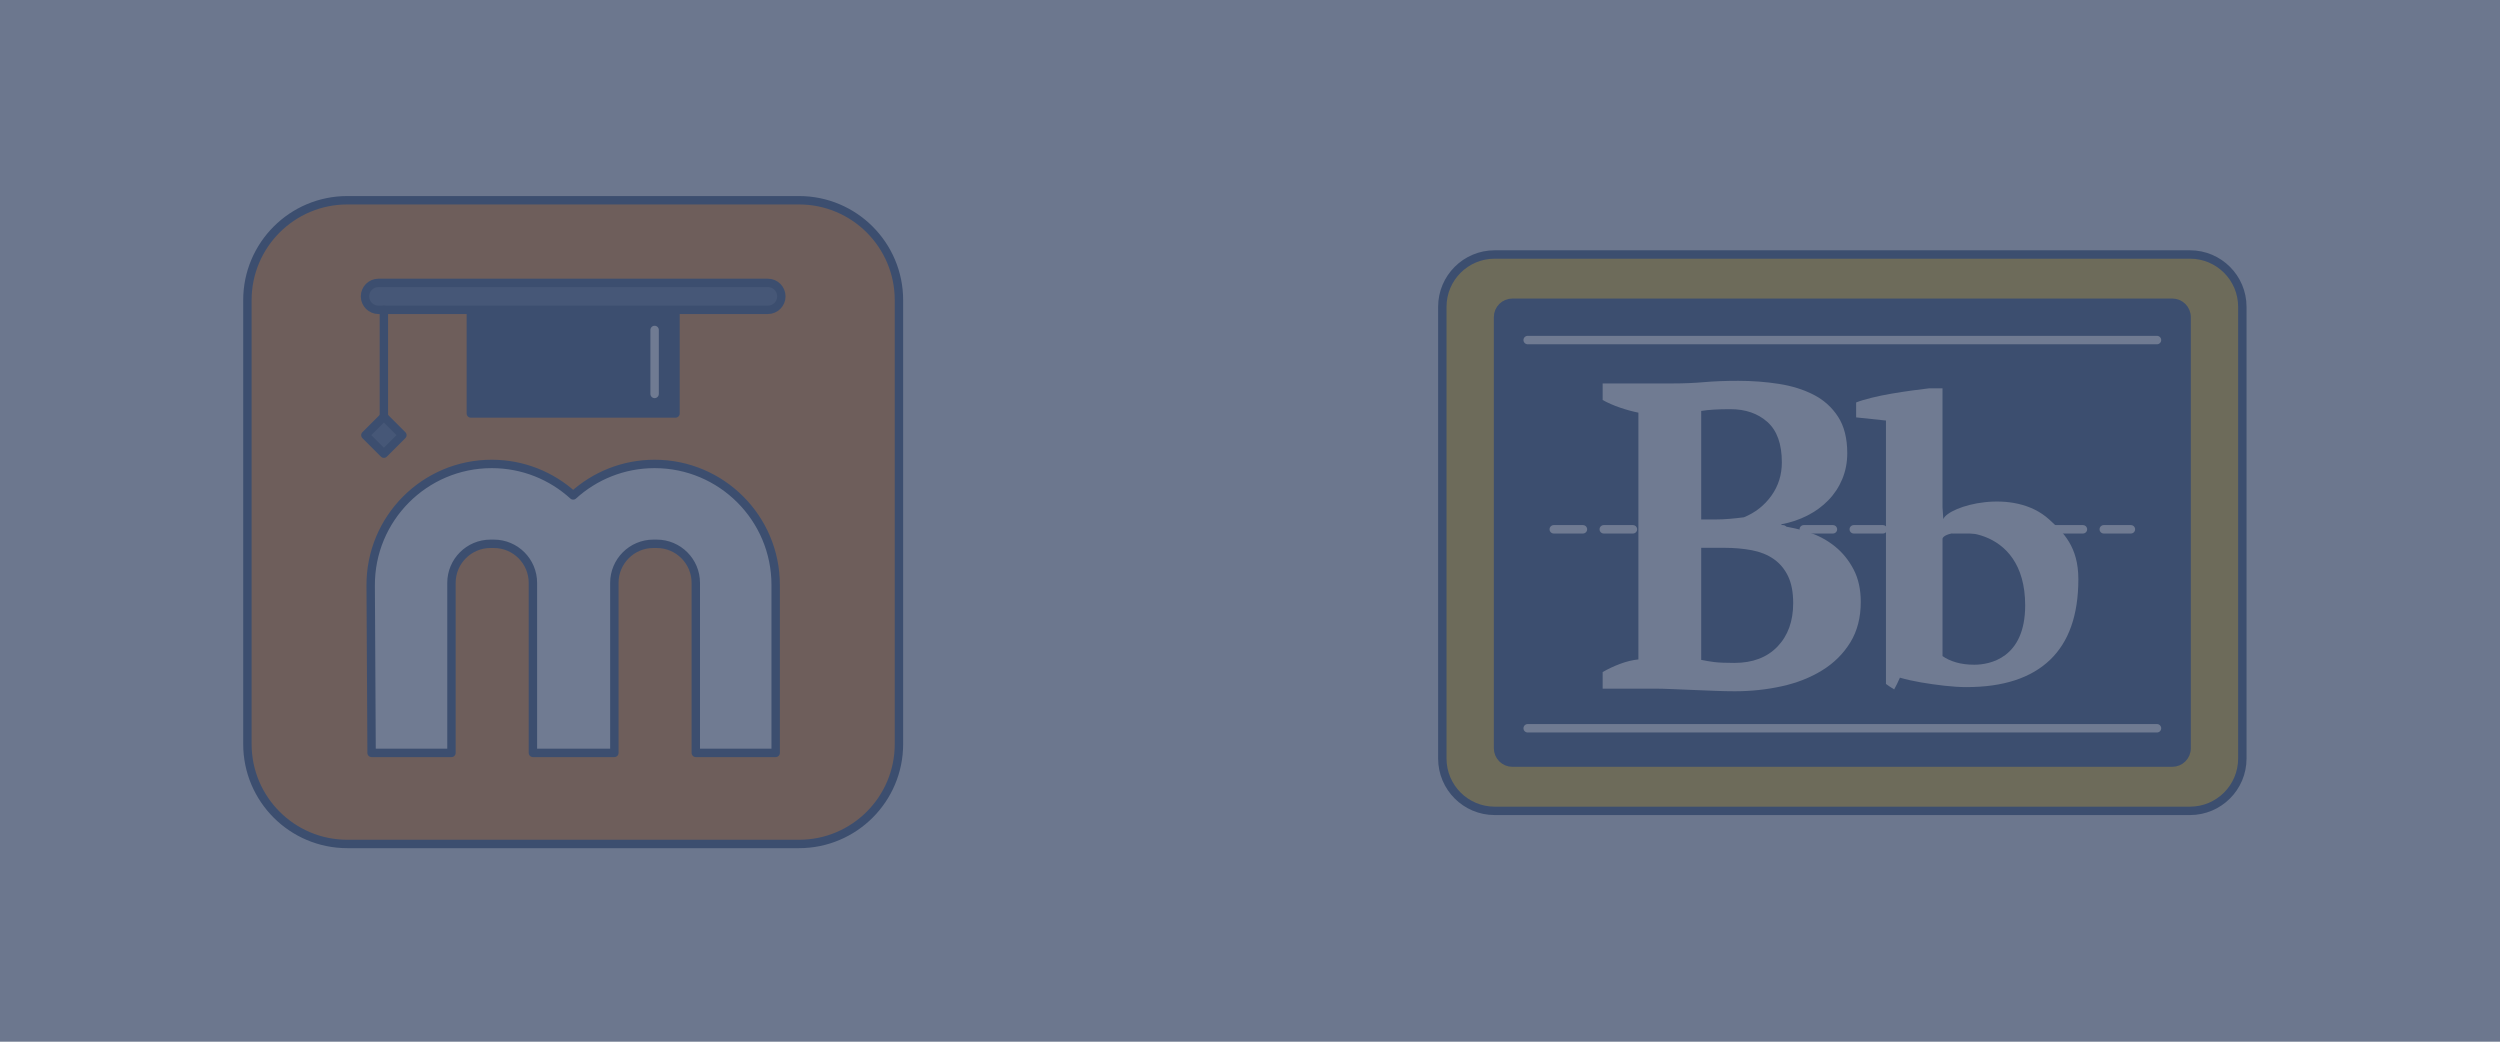
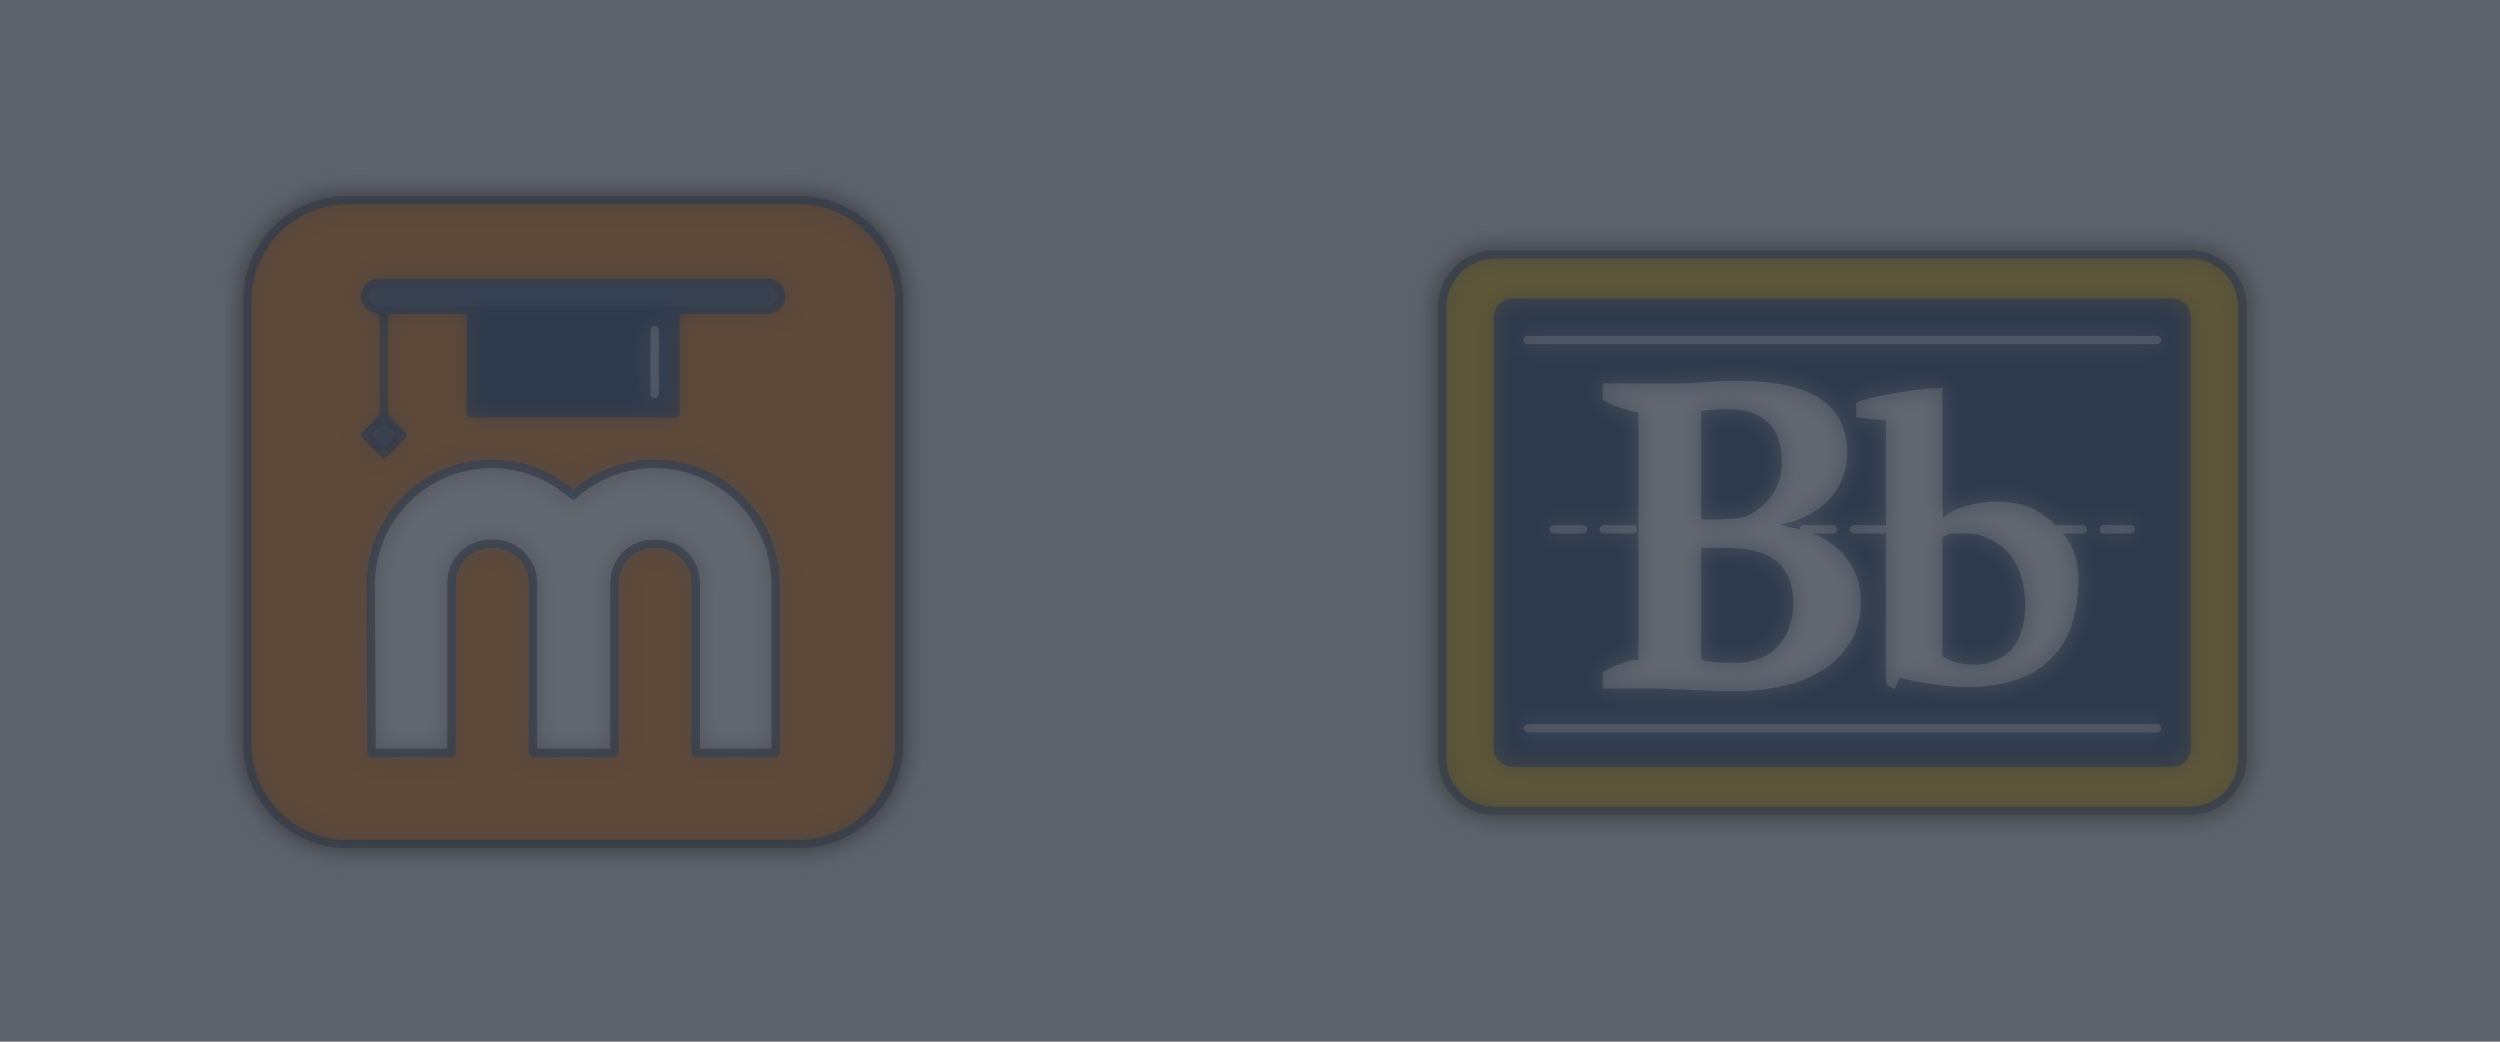
<svg xmlns="http://www.w3.org/2000/svg" width="1200" height="500" viewBox="0 0 1200 500">
  <defs>
    <clipPath id="a">
      <path d="M0 1080h1920v-1080h-1920v1080z" />
    </clipPath>
+     <filter id="b" color-interpolation-filters="sRGB">
+       <feGaussianBlur stdDeviation="5" result="fbSourceGraphic" />
+       <feGaussianBlur stdDeviation=".01" in="SourceGraphic" result="result1" />
+       <feComposite in2="result1" operator="arithmetic" in="fbSourceGraphic" k2=".5" k3=".5" result="result2" />
+       <feBlend in2="fbSourceGraphic" result="result3" />
+     </filter>
  </defs>
-   <g>
-     <g clip-path="url(#a)">
-       <path d="M383.53 405.102h-216.811c-26.49 0-47.964-21.474-47.964-47.964v-213.053c0-26.49 21.474-47.964 47.964-47.964h216.811c26.49 0 47.964 21.474 47.964 47.964v213.053c0 26.49-21.474 47.964-47.964 47.964" fill="#f7973b" />
-       <path d="M383.53 405.102h-216.811c-26.49 0-47.964-21.474-47.964-47.964v-213.053c0-26.49 21.474-47.964 47.964-47.964h216.811c26.49 0 47.964 21.474 47.964 47.964v213.053c0 26.49-21.474 47.964-47.964 47.964z" stroke="#465f81" stroke-width="4.04" stroke-miterlimit="10" fill="none" />
-       <path d="M314.217 222.688c-15.059 0-28.772 5.729-39.091 15.118-10.322-9.392-24.039-15.118-39.094-15.118-32.213 0-58.279 26.207-58.104 58.42l.436 80.284h38.34v-81.61c0-10.357 8.396-18.754 18.754-18.754h1.585c10.358 0 18.754 8.397 18.754 18.754v81.61h39.092v-81.61c0-10.357 8.396-18.754 18.753-18.754h1.586c10.357 0 18.754 8.397 18.754 18.754v81.61h38.34v-80.599c0-32.091-26.014-58.105-58.105-58.105" fill="#fff" />
-       <path d="M314.217 222.688c-15.059 0-28.772 5.729-39.091 15.118-10.322-9.392-24.039-15.118-39.094-15.118-32.213 0-58.279 26.207-58.104 58.42l.436 80.284h38.34v-81.61c0-10.357 8.396-18.754 18.754-18.754h1.585c10.358 0 18.754 8.397 18.754 18.754v81.61h39.092v-81.61c0-10.357 8.396-18.754 18.753-18.754h1.586c10.357 0 18.754 8.397 18.754 18.754v81.61h38.34v-80.599c0-32.091-26.014-58.105-58.105-58.105z" stroke="#465f81" stroke-width="4.04" stroke-linecap="round" stroke-linejoin="round" stroke-miterlimit="10" fill="none" />
-       <path d="M324.242 198.469h-98.237v-48.941h98.237v48.941z" fill="#465f81" stroke="#465f81" stroke-width="4.04" stroke-linecap="round" stroke-linejoin="round" stroke-miterlimit="10" />
-       <path d="M368.583 148.722h-186.917c-3.571 0-6.464-2.894-6.464-6.464 0-3.57 2.893-6.464 6.464-6.464h186.917c3.57 0 6.464 2.894 6.464 6.464 0 3.57-2.894 6.464-6.464 6.464" fill="#697e9d" />
-       <path d="M368.583 148.722h-186.917c-3.571 0-6.464-2.894-6.464-6.464 0-3.57 2.893-6.464 6.464-6.464h186.917c3.57 0 6.464 2.894 6.464 6.464 0 3.57-2.894 6.464-6.464 6.464z" stroke="#465f81" stroke-width="4.04" stroke-linecap="round" stroke-linejoin="round" stroke-miterlimit="10" fill="none" />
-       <path d="M184.261 204.744v-56.021" fill="#697e9d" stroke="#465f81" stroke-width="4.04" stroke-linecap="round" stroke-linejoin="round" stroke-miterlimit="10" />
-       <path d="M184.261 217.761l-8.883-8.883 8.883-8.883 8.883 8.883-8.883 8.883z" fill="#697e9d" />
-       <path d="M184.261 217.761l-8.883-8.883 8.883-8.883 8.883 8.883-8.883 8.883z" stroke="#465f81" stroke-width="4.04" stroke-linecap="round" stroke-linejoin="round" stroke-miterlimit="10" fill="none" />
-       <path d="M314.214 158.38v30.704" fill="#697e9d" stroke="#fff" stroke-width="4.04" stroke-linecap="round" stroke-linejoin="round" stroke-miterlimit="10" />
-       <path d="M1051.202 389.208h-333.767c-13.873 0-25.118-11.246-25.118-25.118v-216.814c0-13.873 11.246-25.118 25.118-25.118h333.767c13.873 0 25.118 11.246 25.118 25.118v216.814c0 13.873-11.246 25.118-25.118 25.118" fill="#f6c737" />
-       <path d="M1051.202 389.208h-333.767c-13.873 0-25.118-11.246-25.118-25.118v-216.814c0-13.873 11.246-25.118 25.118-25.118h333.767c13.873 0 25.118 11.246 25.118 25.118v216.814c0 13.873-11.246 25.118-25.118 25.118z" stroke="#465f81" stroke-width="4.04" stroke-miterlimit="10" fill="none" />
-       <path d="M1042.694 366.056h-316.751c-3.804 0-6.887-3.083-6.887-6.887v-206.971c0-3.804 3.083-6.887 6.887-6.887h316.751c3.804 0 6.887 3.083 6.887 6.887v206.971c0 3.804-3.083 6.887-6.887 6.887" fill="#465f81" />
-       <path d="M1042.694 366.056h-316.751c-3.804 0-6.887-3.083-6.887-6.887v-206.971c0-3.804 3.083-6.887 6.887-6.887h316.751c3.804 0 6.887 3.083 6.887 6.887v206.971c0 3.804-3.083 6.887-6.887 6.887z" stroke="#465f81" stroke-width="4.04" stroke-linecap="round" stroke-linejoin="round" stroke-miterlimit="10" fill="none" />
-       <path d="M733.282 163.228h302.072" fill="#465f81" stroke="#fff" stroke-width="4.04" stroke-linecap="round" stroke-linejoin="round" stroke-miterlimit="10" />
-       <path d="M733.282 349.57h302.072" fill="#465f81" stroke="#fff" stroke-width="4.04" stroke-linecap="round" stroke-linejoin="round" stroke-miterlimit="10" />
-       <path d="M745.806 254.067h277.024" stroke="#fff" stroke-width="4.04" stroke-linecap="round" stroke-linejoin="round" stroke-miterlimit="22.926" stroke-dasharray="14, 10" fill="none" />
-       <path d="M832.476 318.199c8.789 0 15.696-2.615 20.719-7.848 5.022-5.232 7.534-12.171 7.534-20.823 0-5.3-.837-9.66-2.512-13.08-1.673-3.417-3.975-6.138-6.905-8.162-2.93-2.021-6.42-3.417-10.464-4.186-4.048-.765-8.444-1.151-13.185-1.151h-11.092v53.785c1.953.419 4.009.768 6.175 1.046 2.161.281 5.406.419 9.732.419m-9.208-68.853c2.37 0 4.741-.104 7.114-.314 2.371-.208 4.604-.451 6.698-.732 5.441-2.23 9.836-5.683 13.185-10.359 3.348-4.673 5.022-10.01 5.022-16.01 0-8.789-2.301-15.241-6.905-19.359-4.605-4.114-10.536-6.173-17.789-6.173-3.071 0-5.723.072-7.953.209-2.233.141-4.257.35-6.07.628v52.11h6.698zm-53.995 81.201v-7.953c2.649-1.533 5.474-2.858 8.476-3.976 2.998-1.115 5.893-1.812 8.685-2.093v-118.452c-2.792-.556-5.722-1.36-8.789-2.407-3.071-1.046-5.86-2.266-8.372-3.663v-7.952h33.694c5.3 0 10.324-.209 15.068-.628 4.741-.419 10.182-.628 16.324-.628 6.697 0 13.184.49 19.463 1.465 6.277.978 11.857 2.721 16.743 5.233 4.882 2.51 8.789 6.036 11.719 10.569 2.93 4.535 4.395 10.359 4.395 17.475 0 4.467-.804 8.617-2.407 12.452-1.605 3.839-3.838 7.22-6.697 10.15-2.861 2.93-6.209 5.372-10.045 7.325-3.839 1.955-7.989 3.348-12.452 4.185v.837c4.463.559 8.962 1.605 13.498 3.14 4.532 1.537 8.613 3.767 12.243 6.697 3.626 2.93 6.592 6.592 8.894 10.987 2.302 4.395 3.453 9.594 3.453 15.591 0 7.534-1.674 14.021-5.023 19.463-3.348 5.441-7.847 9.908-13.498 13.393-5.651 3.49-12.105 6.037-19.359 7.639-7.256 1.602-14.79 2.407-22.601 2.407-2.93 0-6.142-.072-9.627-.209-3.489-.141-6.978-.281-10.464-.419-3.49-.141-6.874-.281-10.15-.419-3.28-.141-6.037-.209-8.267-.209h-24.904z" fill="#fff" />
-       <path d="M932.403 258.521v56.403c1.758 1.257 3.925 2.262 6.501 3.015 2.573.753 5.494 1.13 8.763 1.13 7.161 0 24.42-2.972 24.42-28.497 0-39.721-38.304-37.33-39.684-32.053m-27.137-56.663l-14.322-1.511v-7.16c1.884-.754 4.364-1.509 7.443-2.262 3.078-.754 6.281-1.414 9.612-1.979 3.327-.566 6.596-1.066 9.799-1.508 3.203-.439 5.936-.783 8.197-1.037h6.407v57.124l.377 5.656c2.512-6.281 33.719-15.431 50.822.165 6.778 6.181 14.005 13.065 14.005 28.642 0 17.214-4.555 30.151-13.662 38.82-9.11 8.669-22.458 13.003-40.046 13.003-3.141 0-6.66-.221-10.552-.66-3.896-.444-7.665-.977-11.307-1.605-3.645-.629-7.005-1.383-10.081-2.264-.873 1.993-1.935 4.223-2.759 5.629-1.816-1.086-2.65-1.701-3.933-2.617v-126.437z" fill="#fff" />
-     </g>
-     <path d="M0 500h1200v-500h-1200v500z" fill="#394968" fill-opacity=".722" />
+   <g clip-path="url(#a)" filter="url(#b)">
+     <path d="M383.53 405.102h-216.811c-26.49 0-47.964-21.474-47.964-47.964v-213.053c0-26.49 21.474-47.964 47.964-47.964h216.811c26.49 0 47.964 21.474 47.964 47.964v213.053c0 26.49-21.474 47.964-47.964 47.964" fill="#f7973b" />
+     <path stroke-miterlimit="10" d="M383.53 405.102h-216.811c-26.49 0-47.964-21.474-47.964-47.964v-213.053c0-26.49 21.474-47.964 47.964-47.964h216.811c26.49 0 47.964 21.474 47.964 47.964v213.053c0 26.49-21.474 47.964-47.964 47.964z" stroke="#465f81" stroke-width="4.04" fill="none" />
+     <path d="M314.217 222.688c-15.059 0-28.772 5.729-39.091 15.118-10.322-9.392-24.039-15.118-39.094-15.118-32.213 0-58.279 26.207-58.104 58.42l.436 80.284h38.34v-81.61c0-10.357 8.396-18.754 18.754-18.754h1.585c10.358 0 18.754 8.397 18.754 18.754v81.61h39.092v-81.61c0-10.357 8.396-18.754 18.753-18.754h1.586c10.357 0 18.754 8.397 18.754 18.754v81.61h38.34v-80.599c0-32.091-26.014-58.105-58.105-58.105" fill="#fff" />
+     <path stroke-miterlimit="10" d="M314.217 222.688c-15.059 0-28.772 5.729-39.091 15.118-10.322-9.392-24.039-15.118-39.094-15.118-32.213 0-58.279 26.207-58.104 58.42l.436 80.284h38.34v-81.61c0-10.357 8.396-18.754 18.754-18.754h1.585c10.358 0 18.754 8.397 18.754 18.754v81.61h39.092v-81.61c0-10.357 8.396-18.754 18.753-18.754h1.586c10.357 0 18.754 8.397 18.754 18.754v81.61h38.34v-80.599c0-32.091-26.014-58.105-58.105-58.105z" stroke="#465f81" stroke-width="4.04" stroke-linecap="round" stroke-linejoin="round" fill="none" />
+     <path stroke-miterlimit="10" d="M324.242 198.469h-98.237v-48.941h98.237v48.941z" fill="#465f81" stroke="#465f81" stroke-width="4.04" stroke-linecap="round" stroke-linejoin="round" />
+     <path d="M368.583 148.722h-186.917c-3.571 0-6.464-2.894-6.464-6.464 0-3.57 2.893-6.464 6.464-6.464h186.917c3.57 0 6.464 2.894 6.464 6.464 0 3.57-2.894 6.464-6.464 6.464" fill="#697e9d" />
+     <path stroke-miterlimit="10" d="M368.583 148.722h-186.917c-3.571 0-6.464-2.894-6.464-6.464 0-3.57 2.893-6.464 6.464-6.464h186.917c3.57 0 6.464 2.894 6.464 6.464 0 3.57-2.894 6.464-6.464 6.464z" stroke="#465f81" stroke-width="4.04" stroke-linecap="round" stroke-linejoin="round" fill="none" />
+     <path stroke-miterlimit="10" d="M184.261 204.744v-56.021" fill="#697e9d" stroke="#465f81" stroke-width="4.04" stroke-linecap="round" stroke-linejoin="round" />
+     <path d="M184.261 217.761l-8.883-8.883 8.883-8.883 8.883 8.883-8.883 8.883z" fill="#697e9d" />
+     <path stroke-miterlimit="10" d="M184.261 217.761l-8.883-8.883 8.883-8.883 8.883 8.883-8.883 8.883z" stroke="#465f81" stroke-width="4.04" stroke-linecap="round" stroke-linejoin="round" fill="none" />
+     <path stroke-miterlimit="10" d="M314.214 158.38v30.704" fill="#697e9d" stroke="#fff" stroke-width="4.04" stroke-linecap="round" stroke-linejoin="round" />
+     <path d="M1051.202 389.208h-333.767c-13.873 0-25.118-11.246-25.118-25.118v-216.814c0-13.873 11.246-25.118 25.118-25.118h333.767c13.873 0 25.118 11.246 25.118 25.118v216.814c0 13.873-11.246 25.118-25.118 25.118" fill="#f6c737" />
+     <path stroke-miterlimit="10" d="M1051.202 389.208h-333.767c-13.873 0-25.118-11.246-25.118-25.118v-216.814c0-13.873 11.246-25.118 25.118-25.118h333.767c13.873 0 25.118 11.246 25.118 25.118v216.814c0 13.873-11.246 25.118-25.118 25.118z" stroke="#465f81" stroke-width="4.04" fill="none" />
+     <path d="M1042.694 366.056h-316.751c-3.804 0-6.887-3.083-6.887-6.887v-206.971c0-3.804 3.083-6.887 6.887-6.887h316.751c3.804 0 6.887 3.083 6.887 6.887v206.971c0 3.804-3.083 6.887-6.887 6.887" fill="#465f81" />
+     <path stroke-miterlimit="10" d="M1042.694 366.056h-316.751c-3.804 0-6.887-3.083-6.887-6.887v-206.971c0-3.804 3.083-6.887 6.887-6.887h316.751c3.804 0 6.887 3.083 6.887 6.887v206.971c0 3.804-3.083 6.887-6.887 6.887z" stroke="#465f81" stroke-width="4.04" stroke-linecap="round" stroke-linejoin="round" fill="none" />
+     <path stroke-miterlimit="10" d="M733.282 163.228h302.072" fill="#465f81" stroke="#fff" stroke-width="4.04" stroke-linecap="round" stroke-linejoin="round" />
+     <path stroke-miterlimit="10" d="M733.282 349.57h302.072" fill="#465f81" stroke="#fff" stroke-width="4.04" stroke-linecap="round" stroke-linejoin="round" />
+     <path stroke-miterlimit="22.926" d="M745.806 254.067h277.024" stroke="#fff" stroke-width="4.04" stroke-linecap="round" stroke-linejoin="round" stroke-dasharray="14, 10" fill="none" />
+     <path d="M832.476 318.199c8.789 0 15.696-2.615 20.719-7.848 5.022-5.232 7.534-12.171 7.534-20.823 0-5.3-.837-9.66-2.512-13.08-1.673-3.417-3.975-6.138-6.905-8.162-2.93-2.021-6.42-3.417-10.464-4.186-4.048-.765-8.444-1.151-13.185-1.151h-11.092v53.785c1.953.419 4.009.768 6.175 1.046 2.161.281 5.406.419 9.732.419m-9.208-68.853c2.37 0 4.741-.104 7.114-.314 2.371-.208 4.604-.451 6.698-.732 5.441-2.23 9.836-5.683 13.185-10.359 3.348-4.673 5.022-10.01 5.022-16.01 0-8.789-2.301-15.241-6.905-19.359-4.605-4.114-10.536-6.173-17.789-6.173-3.071 0-5.723.072-7.953.209-2.233.141-4.257.35-6.07.628v52.11h6.698zm-53.995 81.201v-7.953c2.649-1.533 5.474-2.858 8.476-3.976 2.998-1.115 5.893-1.812 8.685-2.093v-118.452c-2.792-.556-5.722-1.36-8.789-2.407-3.071-1.046-5.86-2.266-8.372-3.663v-7.952h33.694c5.3 0 10.324-.209 15.068-.628 4.741-.419 10.182-.628 16.324-.628 6.697 0 13.184.49 19.463 1.465 6.277.978 11.857 2.721 16.743 5.233 4.882 2.51 8.789 6.036 11.719 10.569 2.93 4.535 4.395 10.359 4.395 17.475 0 4.467-.804 8.617-2.407 12.452-1.605 3.839-3.838 7.22-6.697 10.15-2.861 2.93-6.209 5.372-10.045 7.325-3.839 1.955-7.989 3.348-12.452 4.185v.837c4.463.559 8.962 1.605 13.498 3.14 4.532 1.537 8.613 3.767 12.243 6.697 3.626 2.93 6.592 6.592 8.894 10.987 2.302 4.395 3.453 9.594 3.453 15.591 0 7.534-1.674 14.021-5.023 19.463-3.348 5.441-7.847 9.908-13.498 13.393-5.651 3.49-12.105 6.037-19.359 7.639-7.256 1.602-14.79 2.407-22.601 2.407-2.93 0-6.142-.072-9.627-.209-3.489-.141-6.978-.281-10.464-.419-3.49-.141-6.874-.281-10.15-.419-3.28-.141-6.037-.209-8.267-.209h-24.904z" fill="#fff" />
+     <path d="M932.403 258.521v56.403c1.758 1.257 3.925 2.262 6.501 3.015 2.573.753 5.494 1.13 8.763 1.13 7.161 0 24.42-2.972 24.42-28.497 0-39.721-38.304-37.33-39.684-32.053m-27.137-56.663l-14.322-1.511v-7.16c1.884-.754 4.364-1.509 7.443-2.262 3.078-.754 6.281-1.414 9.612-1.979 3.327-.566 6.596-1.066 9.799-1.508 3.203-.439 5.936-.783 8.197-1.037h6.407v57.124l.377 5.656c2.512-6.281 33.719-15.431 50.822.165 6.778 6.181 14.005 13.065 14.005 28.642 0 17.214-4.555 30.151-13.662 38.82-9.11 8.669-22.458 13.003-40.046 13.003-3.141 0-6.66-.221-10.552-.66-3.896-.444-7.665-.977-11.307-1.605-3.645-.629-7.005-1.383-10.081-2.264-.873 1.993-1.935 4.223-2.759 5.629-1.816-1.086-2.65-1.701-3.933-2.617v-126.437z" fill="#fff" />
  </g>
+   <path d="M0 500h1200v-500h-1200v500z" fill="#252c38" fill-opacity=".722" />
</svg>
